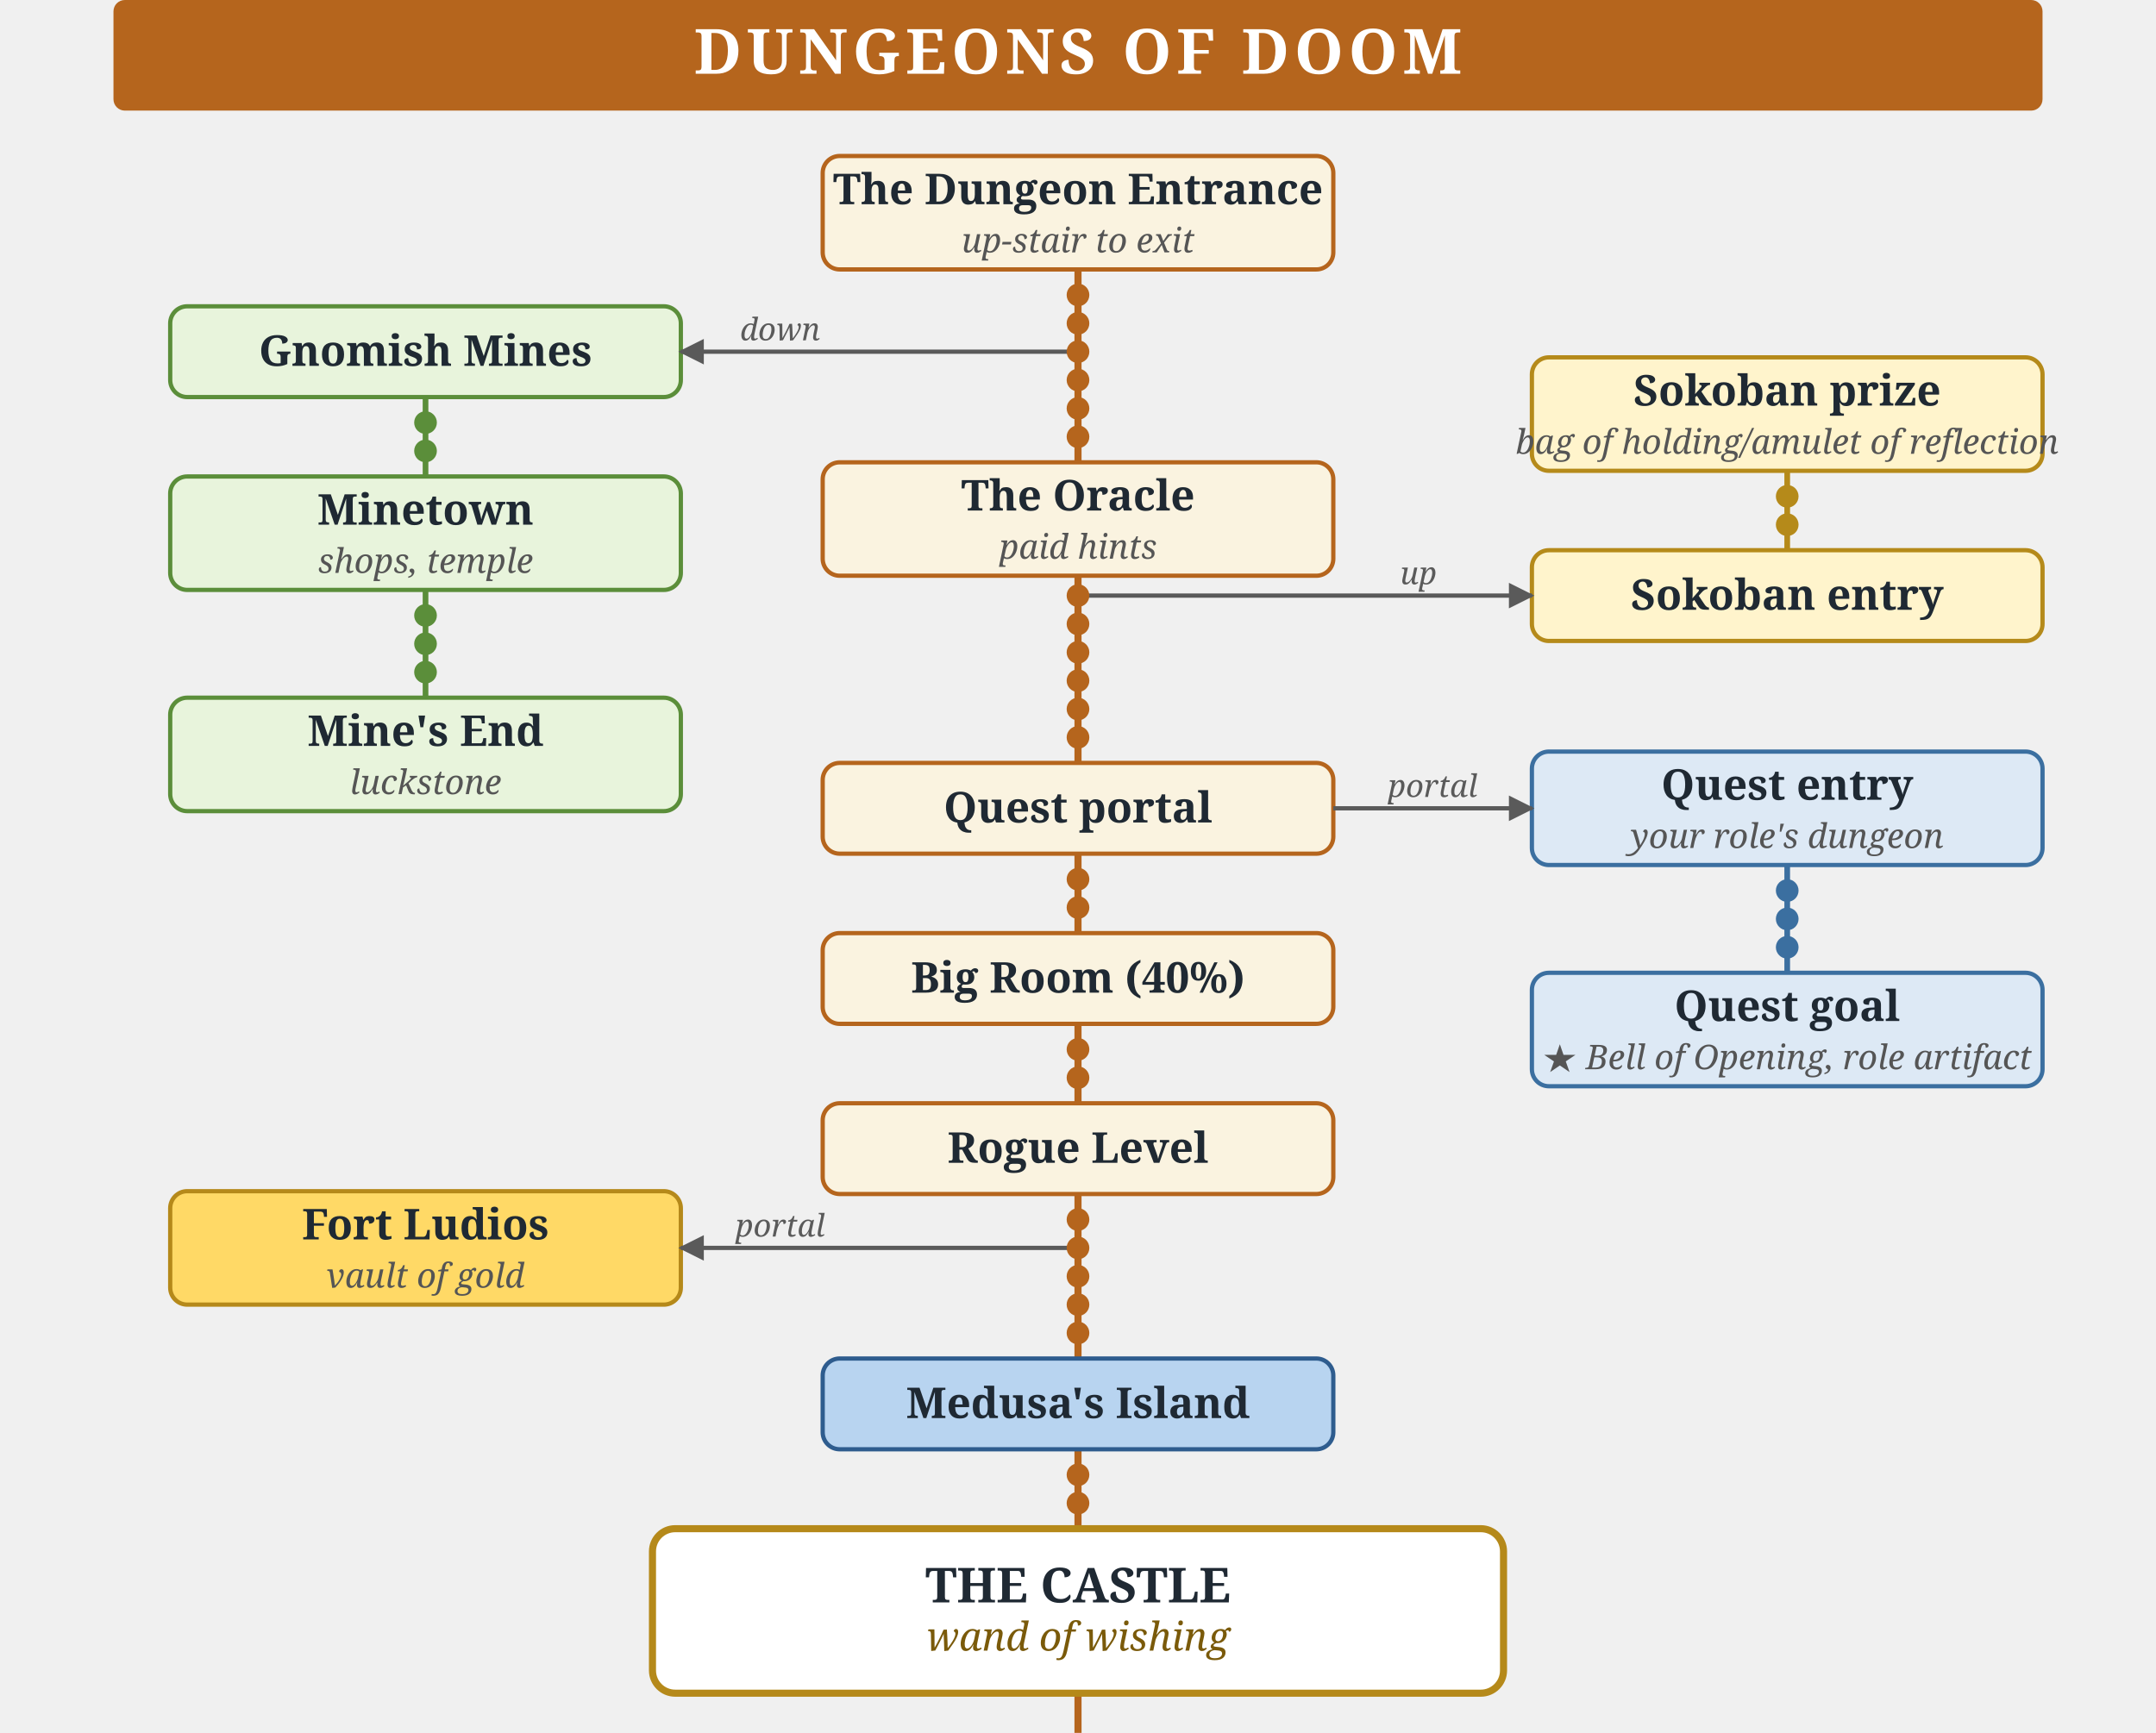
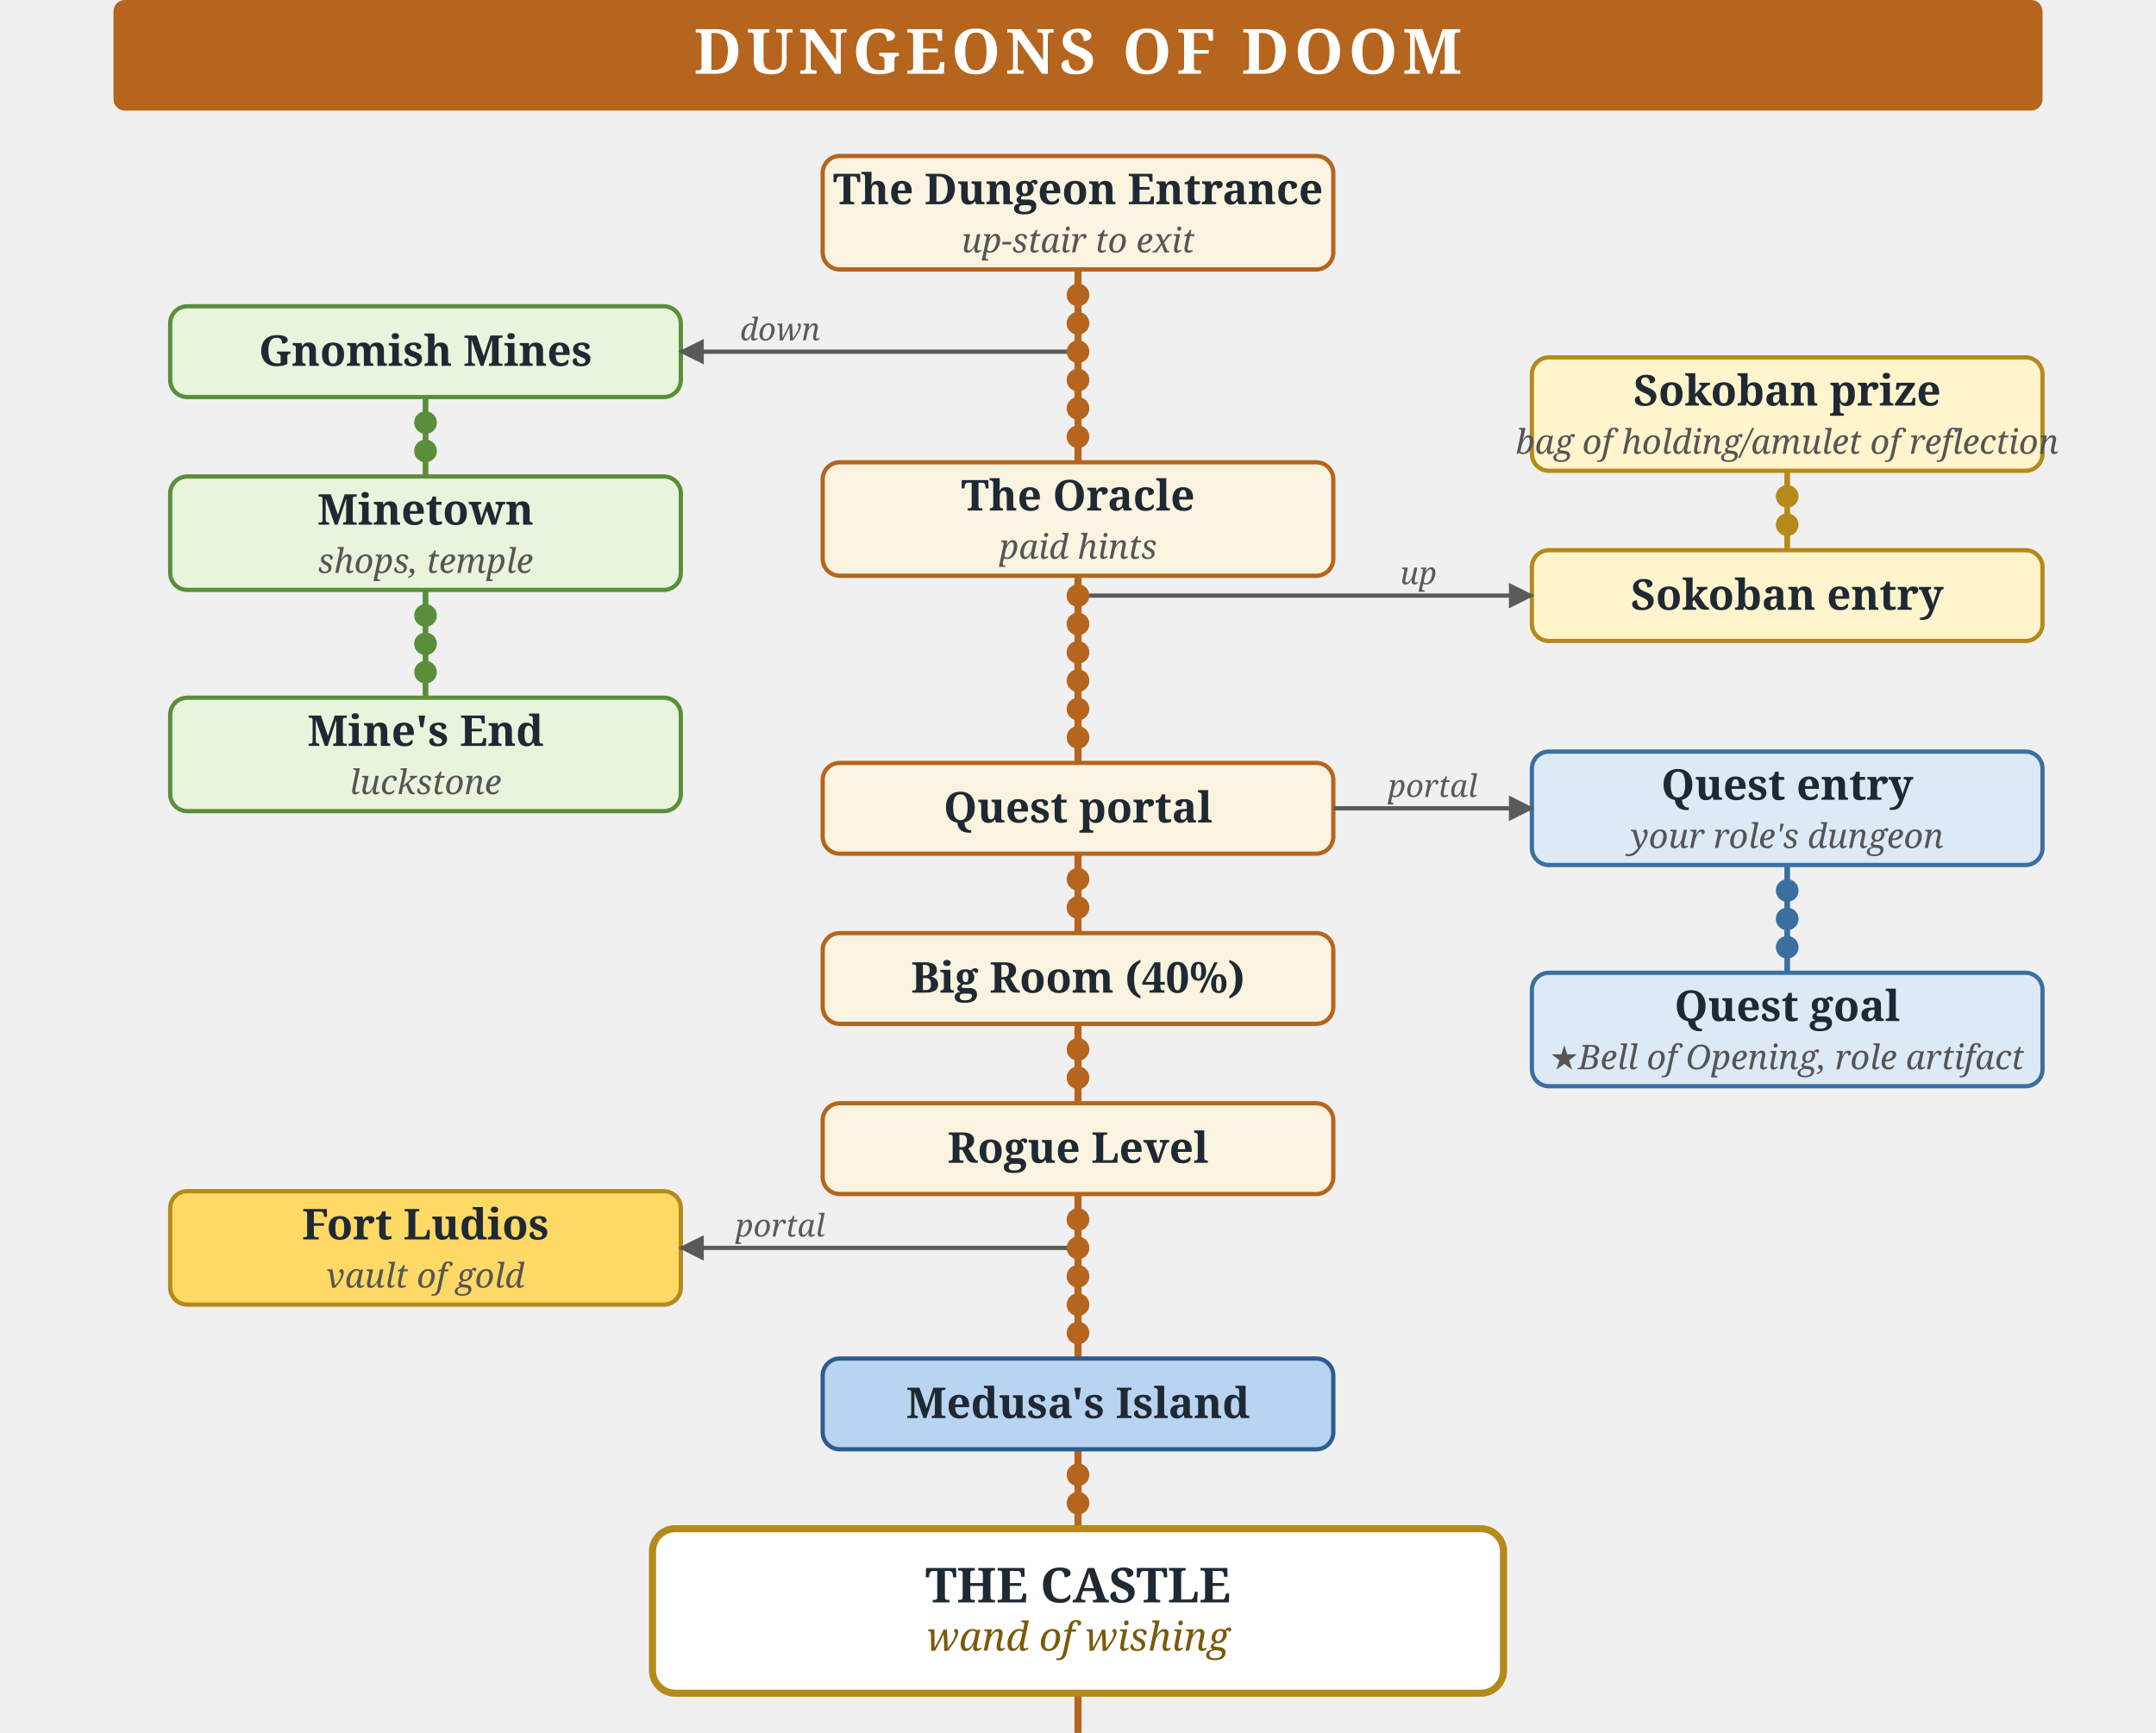
<svg xmlns="http://www.w3.org/2000/svg" viewBox="0 0 760 611" role="img" aria-label="Dungeons of Doom map" style="display:block;margin:0 auto;max-width:760px;width:100%;height:auto;font-family:'EB Garamond','Garamond','Georgia',serif;font-feature-settings:'liga' 0, 'dlig' 0;">
  <defs>
    <marker id="arr" viewBox="0 0 10 10" refX="9" refY="5" markerWidth="6" markerHeight="6" orient="auto-start-reverse">
      <path d="M 0 0 L 10 5 L 0 10 z" fill="#5a5a5a" />
    </marker>
  </defs>
  <line x1="380" y1="55" x2="380" y2="611" stroke="#B5651D" stroke-width="2.5" fill="none" />
  <rect x="40" y="0" width="680" height="39" rx="4" fill="#B5651D" />
  <text x="380" y="26" font-size="22" font-weight="600" fill="#fff" text-anchor="middle" letter-spacing="0.08em">DUNGEONS OF DOOM</text>
  <line x1="150" y1="140" x2="150" y2="246" stroke="#5B8E3A" stroke-width="2" fill="none" />
  <line x1="630" y1="166" x2="630" y2="194" stroke="#B58A1A" stroke-width="2" fill="none" />
  <line x1="630" y1="305" x2="630" y2="343" stroke="#3B6FA0" stroke-width="2" fill="none" />
  <rect x="290" y="55" width="180" height="40" rx="6" fill="#FAF3E0" stroke="#B5651D" stroke-width="1.5" />
  <text x="380" y="72" font-size="15" font-weight="600" fill="#1f2933" text-anchor="middle">The Dungeon Entrance</text>
  <text x="380" y="89" font-size="12" font-style="italic" fill="#555" text-anchor="middle">up-stair to exit</text>
  <rect x="60" y="108" width="180" height="32" rx="6" fill="#E8F4DC" stroke="#5B8E3A" stroke-width="1.5" />
  <text x="150" y="129" font-size="15" font-weight="600" fill="#1f2933" text-anchor="middle">Gnomish Mines</text>
  <rect x="60" y="168" width="180" height="40" rx="6" fill="#E8F4DC" stroke="#5B8E3A" stroke-width="1.5" />
  <text x="150" y="185" font-size="15" font-weight="600" fill="#1f2933" text-anchor="middle">Minetown</text>
  <text x="150" y="202" font-size="12" font-style="italic" fill="#555" text-anchor="middle">shops, temple</text>
  <rect x="60" y="246" width="180" height="40" rx="6" fill="#E8F4DC" stroke="#5B8E3A" stroke-width="1.5" />
  <text x="150" y="263" font-size="15" font-weight="600" fill="#1f2933" text-anchor="middle">Mine's End</text>
  <text x="150" y="280" font-size="12" font-style="italic" fill="#555" text-anchor="middle">luckstone</text>
  <rect x="290" y="163" width="180" height="40" rx="6" fill="#FAF3E0" stroke="#B5651D" stroke-width="1.5" />
  <text x="380" y="180" font-size="15" font-weight="600" fill="#1f2933" text-anchor="middle">The Oracle</text>
  <text x="380" y="197" font-size="12" font-style="italic" fill="#555" text-anchor="middle">paid hints</text>
  <rect x="540" y="126" width="180" height="40" rx="6" fill="#FFF4CC" stroke="#B58A1A" stroke-width="1.5" />
  <text x="630" y="143" font-size="15" font-weight="600" fill="#1f2933" text-anchor="middle">Sokoban prize</text>
  <text x="630" y="160" font-size="12" font-style="italic" fill="#555" text-anchor="middle">bag of holding/amulet of reflection</text>
  <rect x="540" y="194" width="180" height="32" rx="6" fill="#FFF4CC" stroke="#B58A1A" stroke-width="1.5" />
  <text x="630" y="215" font-size="15" font-weight="600" fill="#1f2933" text-anchor="middle">Sokoban entry</text>
  <rect x="290" y="269" width="180" height="32" rx="6" fill="#FAF3E0" stroke="#B5651D" stroke-width="1.5" />
  <text x="380" y="290" font-size="15" font-weight="600" fill="#1f2933" text-anchor="middle">
    <tspan>Q</tspan>uest portal</text>
  <rect x="540" y="265" width="180" height="40" rx="6" fill="#DDE9F5" stroke="#3B6FA0" stroke-width="1.5" />
  <text x="630" y="282" font-size="15" font-weight="600" fill="#1f2933" text-anchor="middle">
    <tspan>Q</tspan>uest entry</text>
  <text x="630" y="299" font-size="12" font-style="italic" fill="#555" text-anchor="middle">your role's dungeon</text>
  <rect x="540" y="343" width="180" height="40" rx="6" fill="#DDE9F5" stroke="#3B6FA0" stroke-width="1.5" />
  <text x="630" y="360" font-size="15" font-weight="600" fill="#1f2933" text-anchor="middle">
    <tspan>Q</tspan>uest goal</text>
-   <text x="630" y="377" font-size="12" font-style="italic" fill="#555" text-anchor="middle">★ Bell of Opening, role artifact</text>
+   <text x="630" y="377" font-size="12" font-style="italic" fill="#555" text-anchor="middle">
+     <tspan font-style="normal">★ </tspan>Bell of Opening, role artifact</text>
  <rect x="290" y="329" width="180" height="32" rx="6" fill="#FAF3E0" stroke="#B5651D" stroke-width="1.5" />
  <text x="380" y="350" font-size="15" font-weight="600" fill="#1f2933" text-anchor="middle">Big Room (40%)</text>
  <rect x="290" y="389" width="180" height="32" rx="6" fill="#FAF3E0" stroke="#B5651D" stroke-width="1.5" />
  <text x="380" y="410" font-size="15" font-weight="600" fill="#1f2933" text-anchor="middle">Rogue Level</text>
  <rect x="60" y="420" width="180" height="40" rx="6" fill="#FFD966" stroke="#B5891A" stroke-width="1.5" />
  <text x="150" y="437" font-size="15" font-weight="600" fill="#1f2933" text-anchor="middle">Fort Ludios</text>
  <text x="150" y="454" font-size="12" font-style="italic" fill="#555" text-anchor="middle">vault of gold</text>
  <rect x="290" y="479" width="180" height="32" rx="6" fill="#B8D4F0" stroke="#2E5C8E" stroke-width="1.5" />
  <text x="380" y="500" font-size="15" font-weight="600" fill="#1f2933" text-anchor="middle">Medusa's Island</text>
  <rect x="230" y="539" width="300" height="58" rx="8" fill="#FFFFFF" stroke="#B5891A" stroke-width="2.5" />
  <text x="380" y="565" font-size="17" font-weight="600" fill="#1f2933" text-anchor="middle">THE CASTLE</text>
  <text x="380" y="582" font-size="14" font-style="italic" fill="#7A5A0A" text-anchor="middle">wand of wishing</text>
  <line x1="380" y1="124" x2="240" y2="124" stroke="#5a5a5a" stroke-width="1.5" marker-end="url(#arr)" fill="none" />
  <line x1="380" y1="210" x2="540" y2="210" stroke="#5a5a5a" stroke-width="1.5" marker-end="url(#arr)" fill="none" />
  <line x1="470" y1="285" x2="540" y2="285" stroke="#5a5a5a" stroke-width="1.5" marker-end="url(#arr)" fill="none" />
  <line x1="380" y1="440" x2="240" y2="440" stroke="#5a5a5a" stroke-width="1.5" marker-end="url(#arr)" fill="none" />
  <text x="275" y="120" font-size="11" font-style="italic" fill="#5a5a5a" text-anchor="middle">down</text>
  <text x="500" y="206" font-size="11" font-style="italic" fill="#5a5a5a" text-anchor="middle">up</text>
  <text x="505" y="281" font-size="11" font-style="italic" fill="#5a5a5a" text-anchor="middle">portal</text>
  <text x="275" y="436" font-size="11" font-style="italic" fill="#5a5a5a" text-anchor="middle">portal</text>
  <circle cx="380" cy="124" r="4" fill="#B5651D" />
  <circle cx="380" cy="210" r="4" fill="#B5651D" />
  <circle cx="380" cy="440" r="4" fill="#B5651D" />
  <circle cx="380" cy="104.0" r="4" fill="#B5651D" />
  <circle cx="380" cy="114.0" r="4" fill="#B5651D" />
  <circle cx="150" cy="149.0" r="4" fill="#5B8E3A" />
  <circle cx="150" cy="159.0" r="4" fill="#5B8E3A" />
  <circle cx="150" cy="217.0" r="4" fill="#5B8E3A" />
  <circle cx="150" cy="227.0" r="4" fill="#5B8E3A" />
  <circle cx="150" cy="237.0" r="4" fill="#5B8E3A" />
  <circle cx="380" cy="134.0" r="4" fill="#B5651D" />
  <circle cx="380" cy="144.0" r="4" fill="#B5651D" />
  <circle cx="380" cy="154.0" r="4" fill="#B5651D" />
  <circle cx="630" cy="175.0" r="4" fill="#B58A1A" />
  <circle cx="630" cy="185.0" r="4" fill="#B58A1A" />
  <circle cx="380" cy="220.0" r="4" fill="#B5651D" />
  <circle cx="380" cy="230.0" r="4" fill="#B5651D" />
  <circle cx="380" cy="240.0" r="4" fill="#B5651D" />
  <circle cx="380" cy="250.0" r="4" fill="#B5651D" />
  <circle cx="380" cy="260.0" r="4" fill="#B5651D" />
  <circle cx="630" cy="314.0" r="4" fill="#3B6FA0" />
  <circle cx="630" cy="324.0" r="4" fill="#3B6FA0" />
  <circle cx="630" cy="334.0" r="4" fill="#3B6FA0" />
  <circle cx="380" cy="310.0" r="4" fill="#B5651D" />
  <circle cx="380" cy="320.0" r="4" fill="#B5651D" />
  <circle cx="380" cy="370.0" r="4" fill="#B5651D" />
  <circle cx="380" cy="380.0" r="4" fill="#B5651D" />
  <circle cx="380" cy="430.0" r="4" fill="#B5651D" />
  <circle cx="380" cy="450.0" r="4" fill="#B5651D" />
  <circle cx="380" cy="460.0" r="4" fill="#B5651D" />
  <circle cx="380" cy="470.0" r="4" fill="#B5651D" />
  <circle cx="380" cy="520.0" r="4" fill="#B5651D" />
  <circle cx="380" cy="530.0" r="4" fill="#B5651D" />
</svg>
